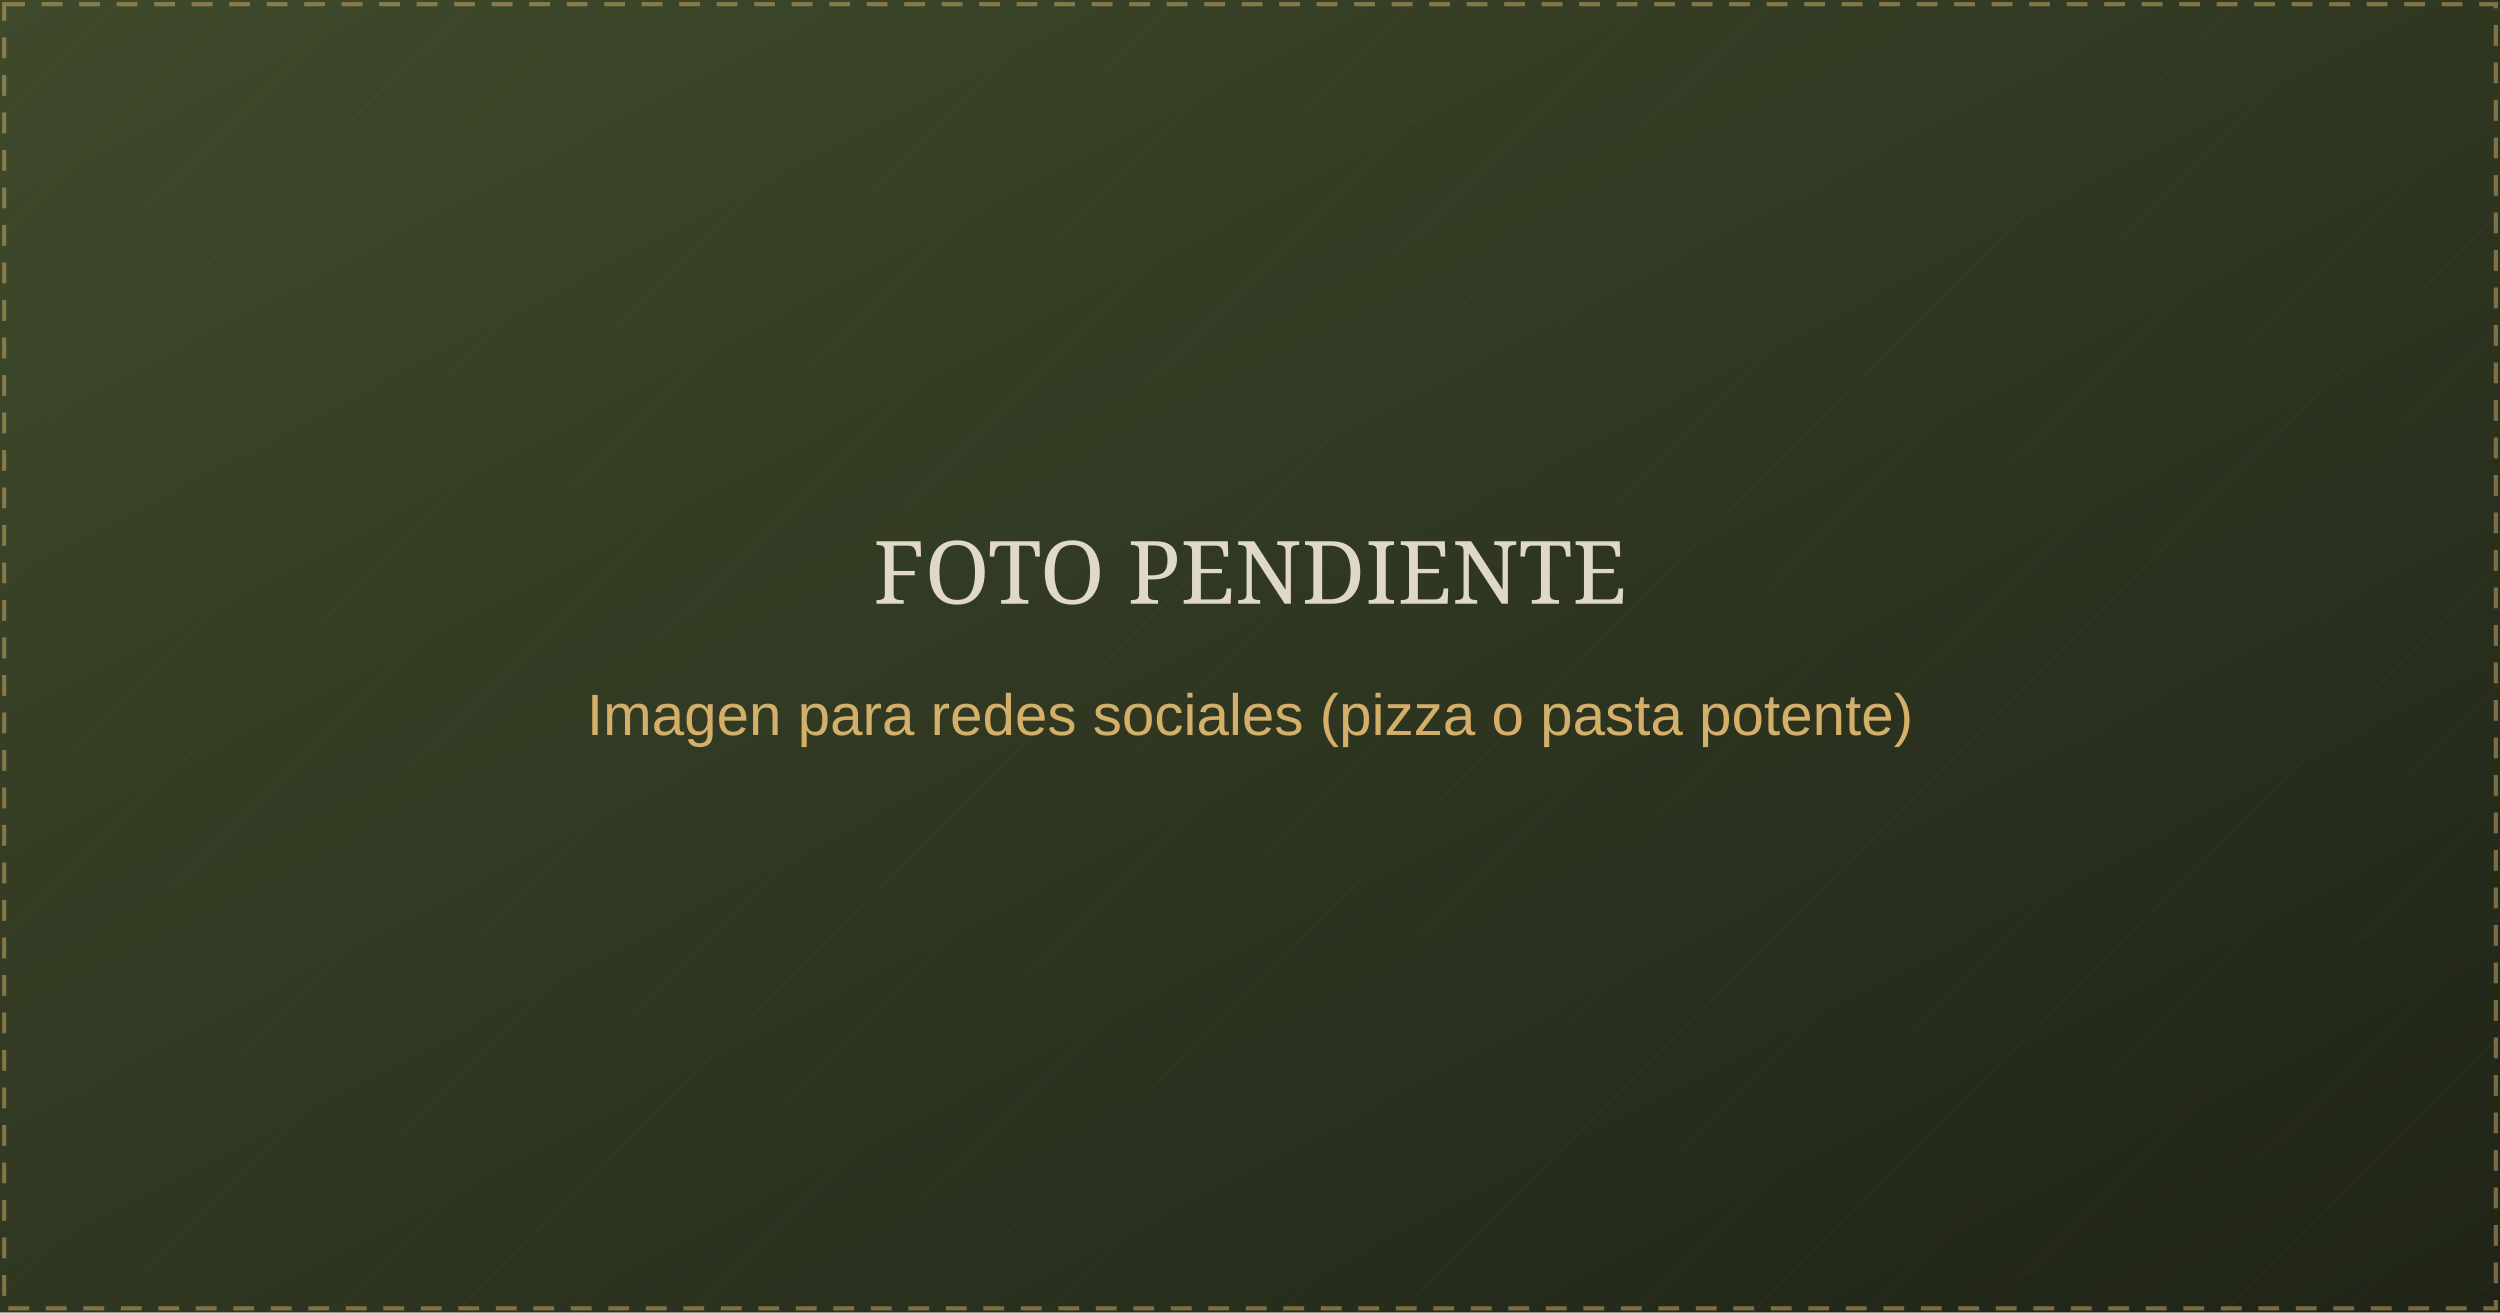
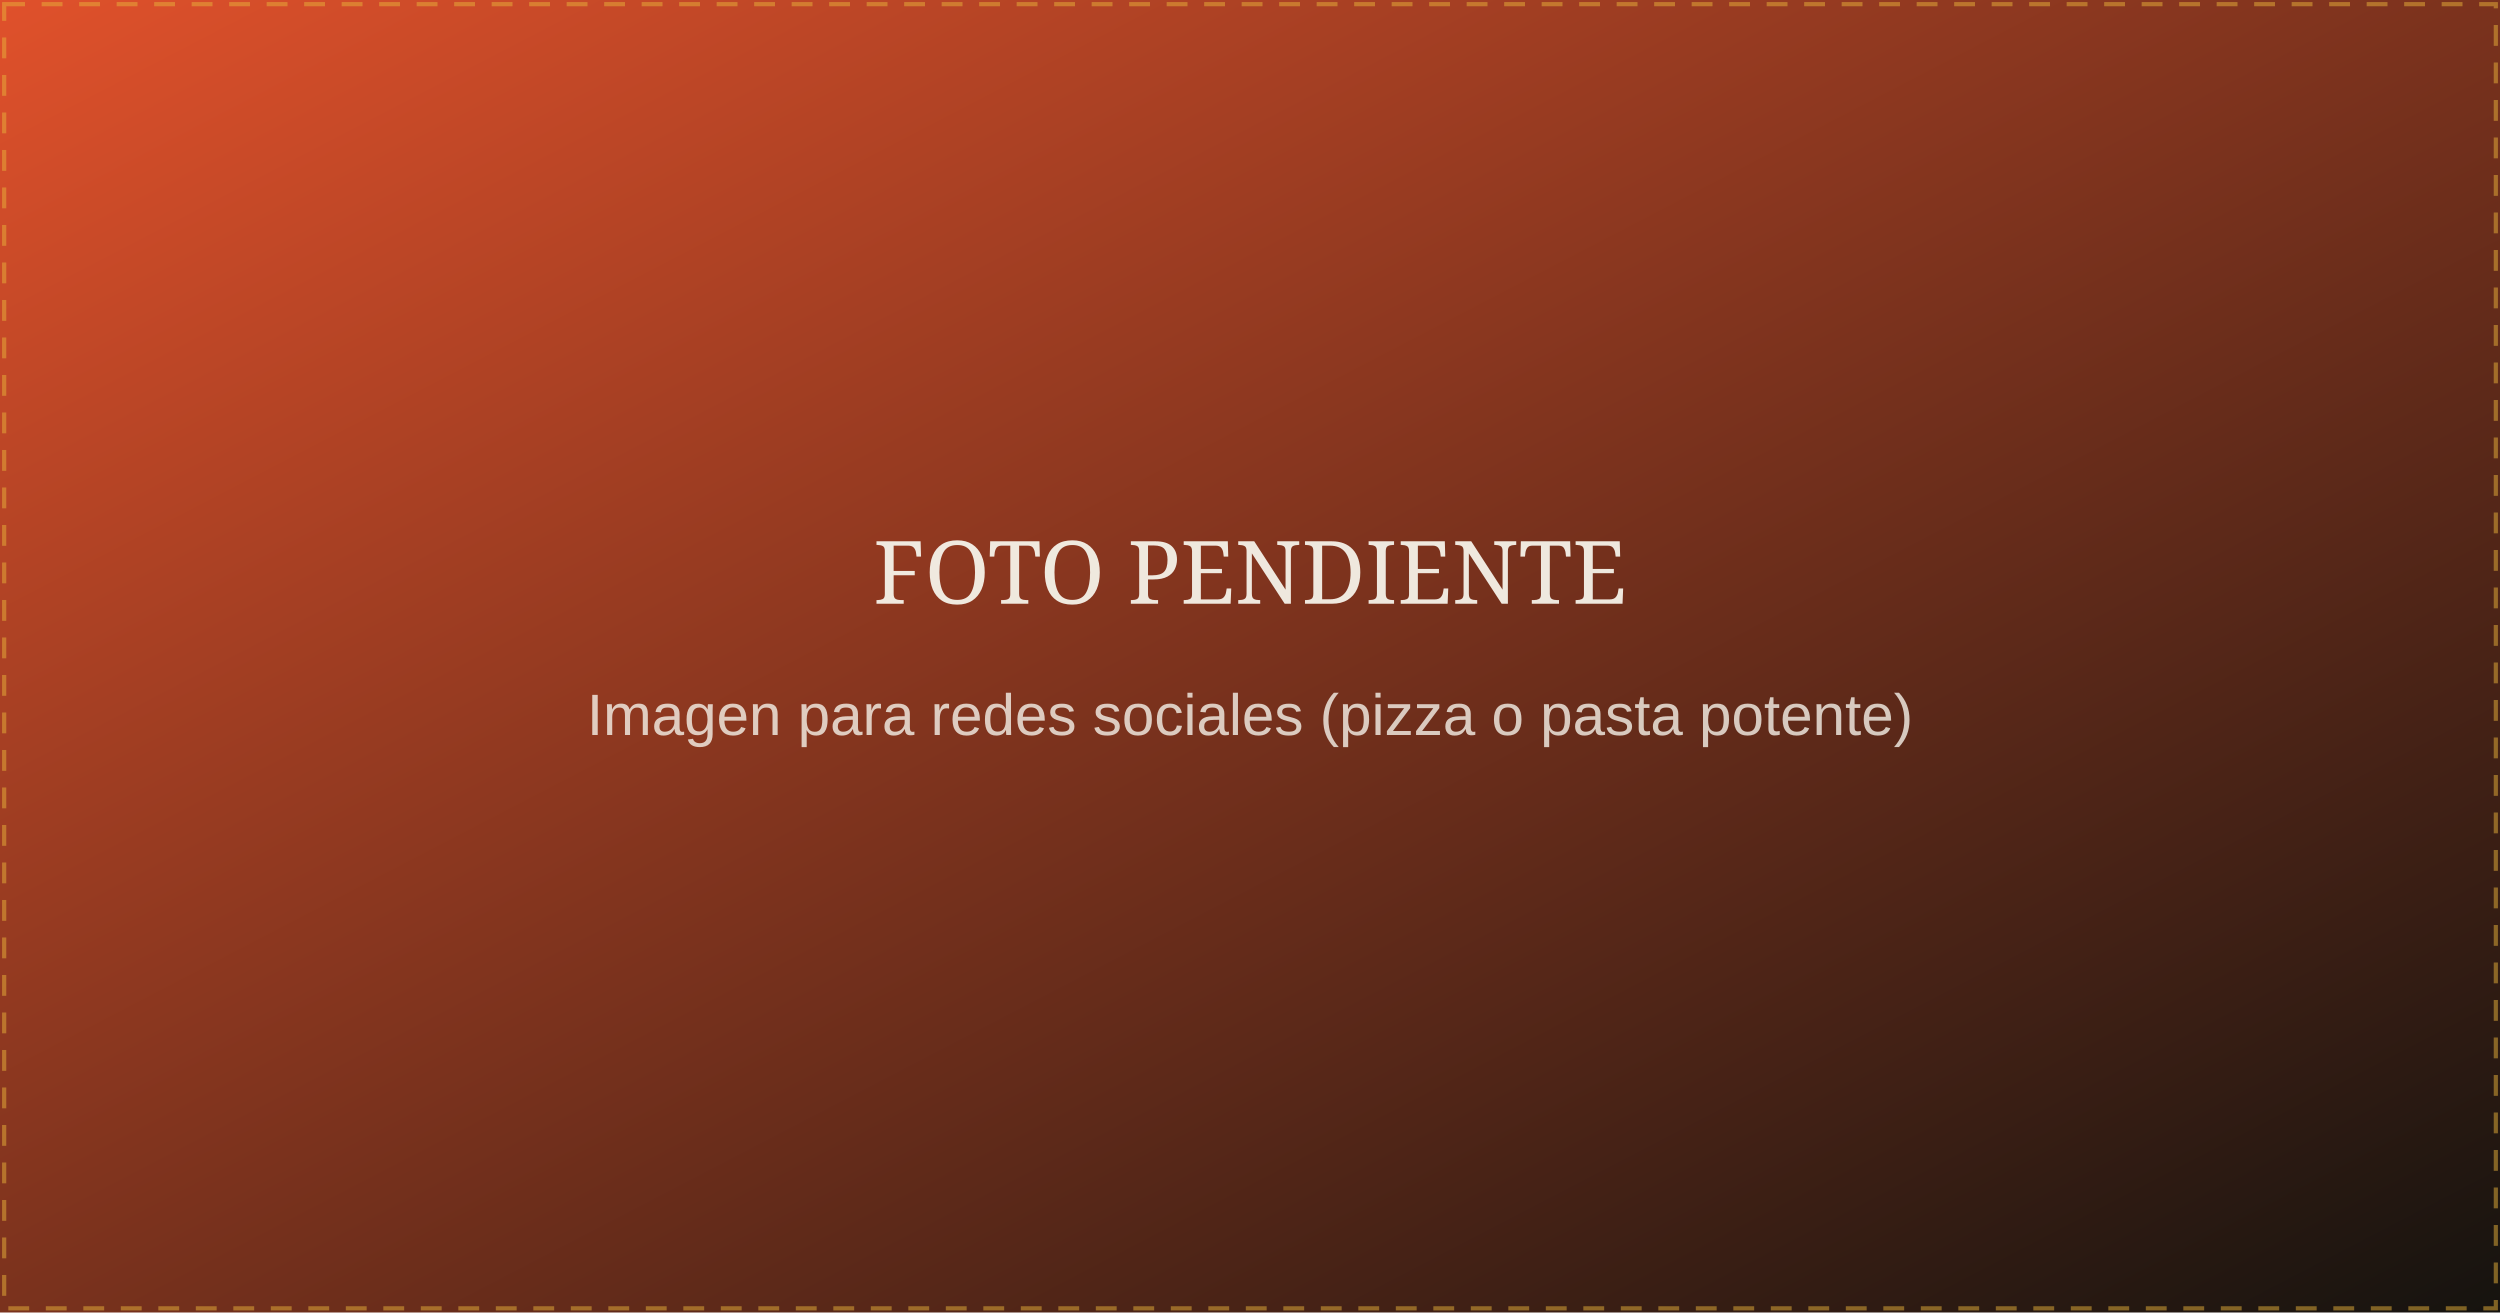
<svg xmlns="http://www.w3.org/2000/svg" width="1200" height="630" viewBox="0 0 1200 630">
  <defs>
    <linearGradient id="g" x1="0" y1="0" x2="1" y2="1">
-       <stop offset="0%" stop-color="#3f4a2b" />
-       <stop offset="100%" stop-color="#1f2417" />
+       <stop offset="0%" stop-color="#e0512b" />
+       <stop offset="100%" stop-color="#15130f" />
    </linearGradient>
-     <pattern id="p" width="40" height="40" patternUnits="userSpaceOnUse" patternTransform="rotate(45)">
-       <rect width="40" height="40" fill="none" />
-       <line x1="0" y1="0" x2="0" y2="40" stroke="#c94f3d" stroke-width="0.5" opacity="0.15" />
-     </pattern>
  </defs>
  <rect width="1200" height="630" fill="url(#g)" />
-   <rect width="1200" height="630" fill="url(#p)" />
-   <rect x="2" y="2" width="1196" height="626" fill="none" stroke="#d4af6a" stroke-width="2" stroke-dasharray="10 8" opacity="0.5" />
-   <text x="50%" y="46%" text-anchor="middle" font-family="Georgia, serif" font-size="42" fill="#f3ead9" opacity="0.9">FOTO PENDIENTE</text>
-   <text x="50%" y="56%" text-anchor="middle" font-family="Arial, sans-serif" font-size="28" fill="#d4af6a">Imagen para redes sociales (pizza o pasta potente)</text>
+   <rect x="2" y="2" width="1196" height="626" fill="none" stroke="#e8b23a" stroke-width="2" stroke-dasharray="10 8" opacity="0.5" />
+   <text x="50%" y="46%" text-anchor="middle" font-family="Georgia, serif" font-size="42" fill="#f5f1e8" opacity="0.95">FOTO PENDIENTE</text>
+   <text x="50%" y="56%" text-anchor="middle" font-family="Arial, sans-serif" font-size="28" fill="#f5f1e8" opacity="0.8">Imagen para redes sociales (pizza o pasta potente)</text>
</svg>
